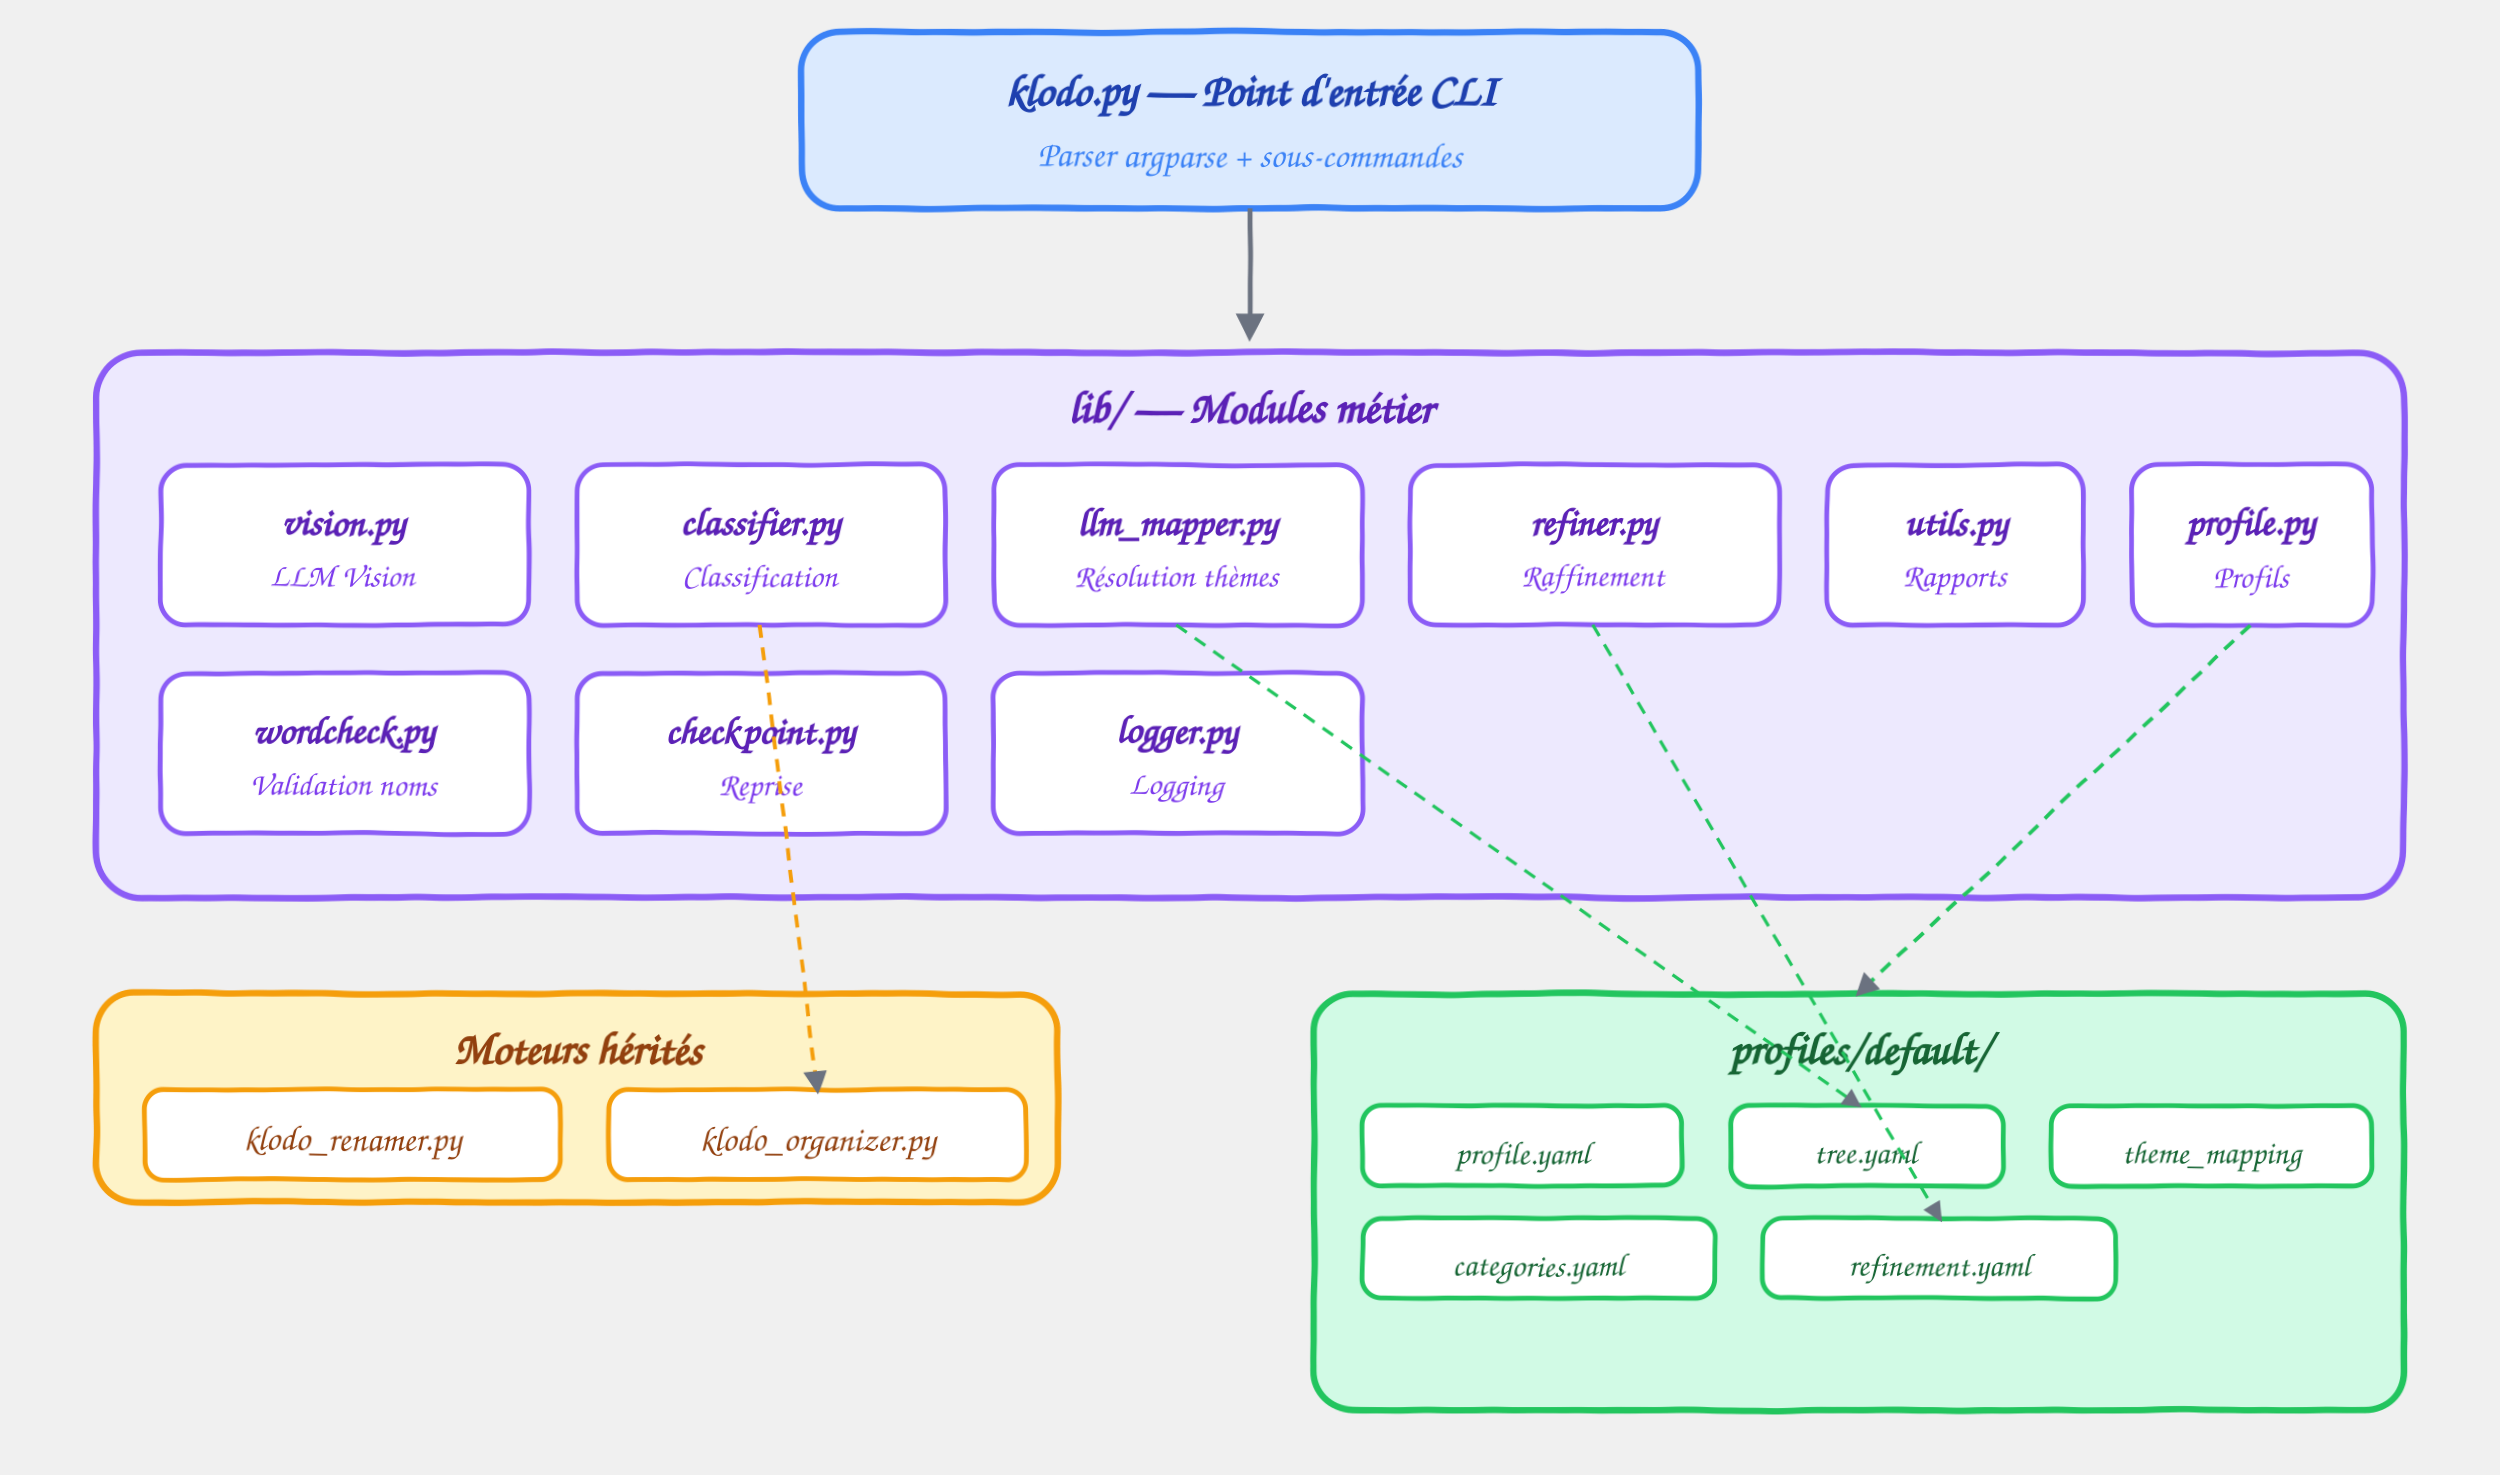
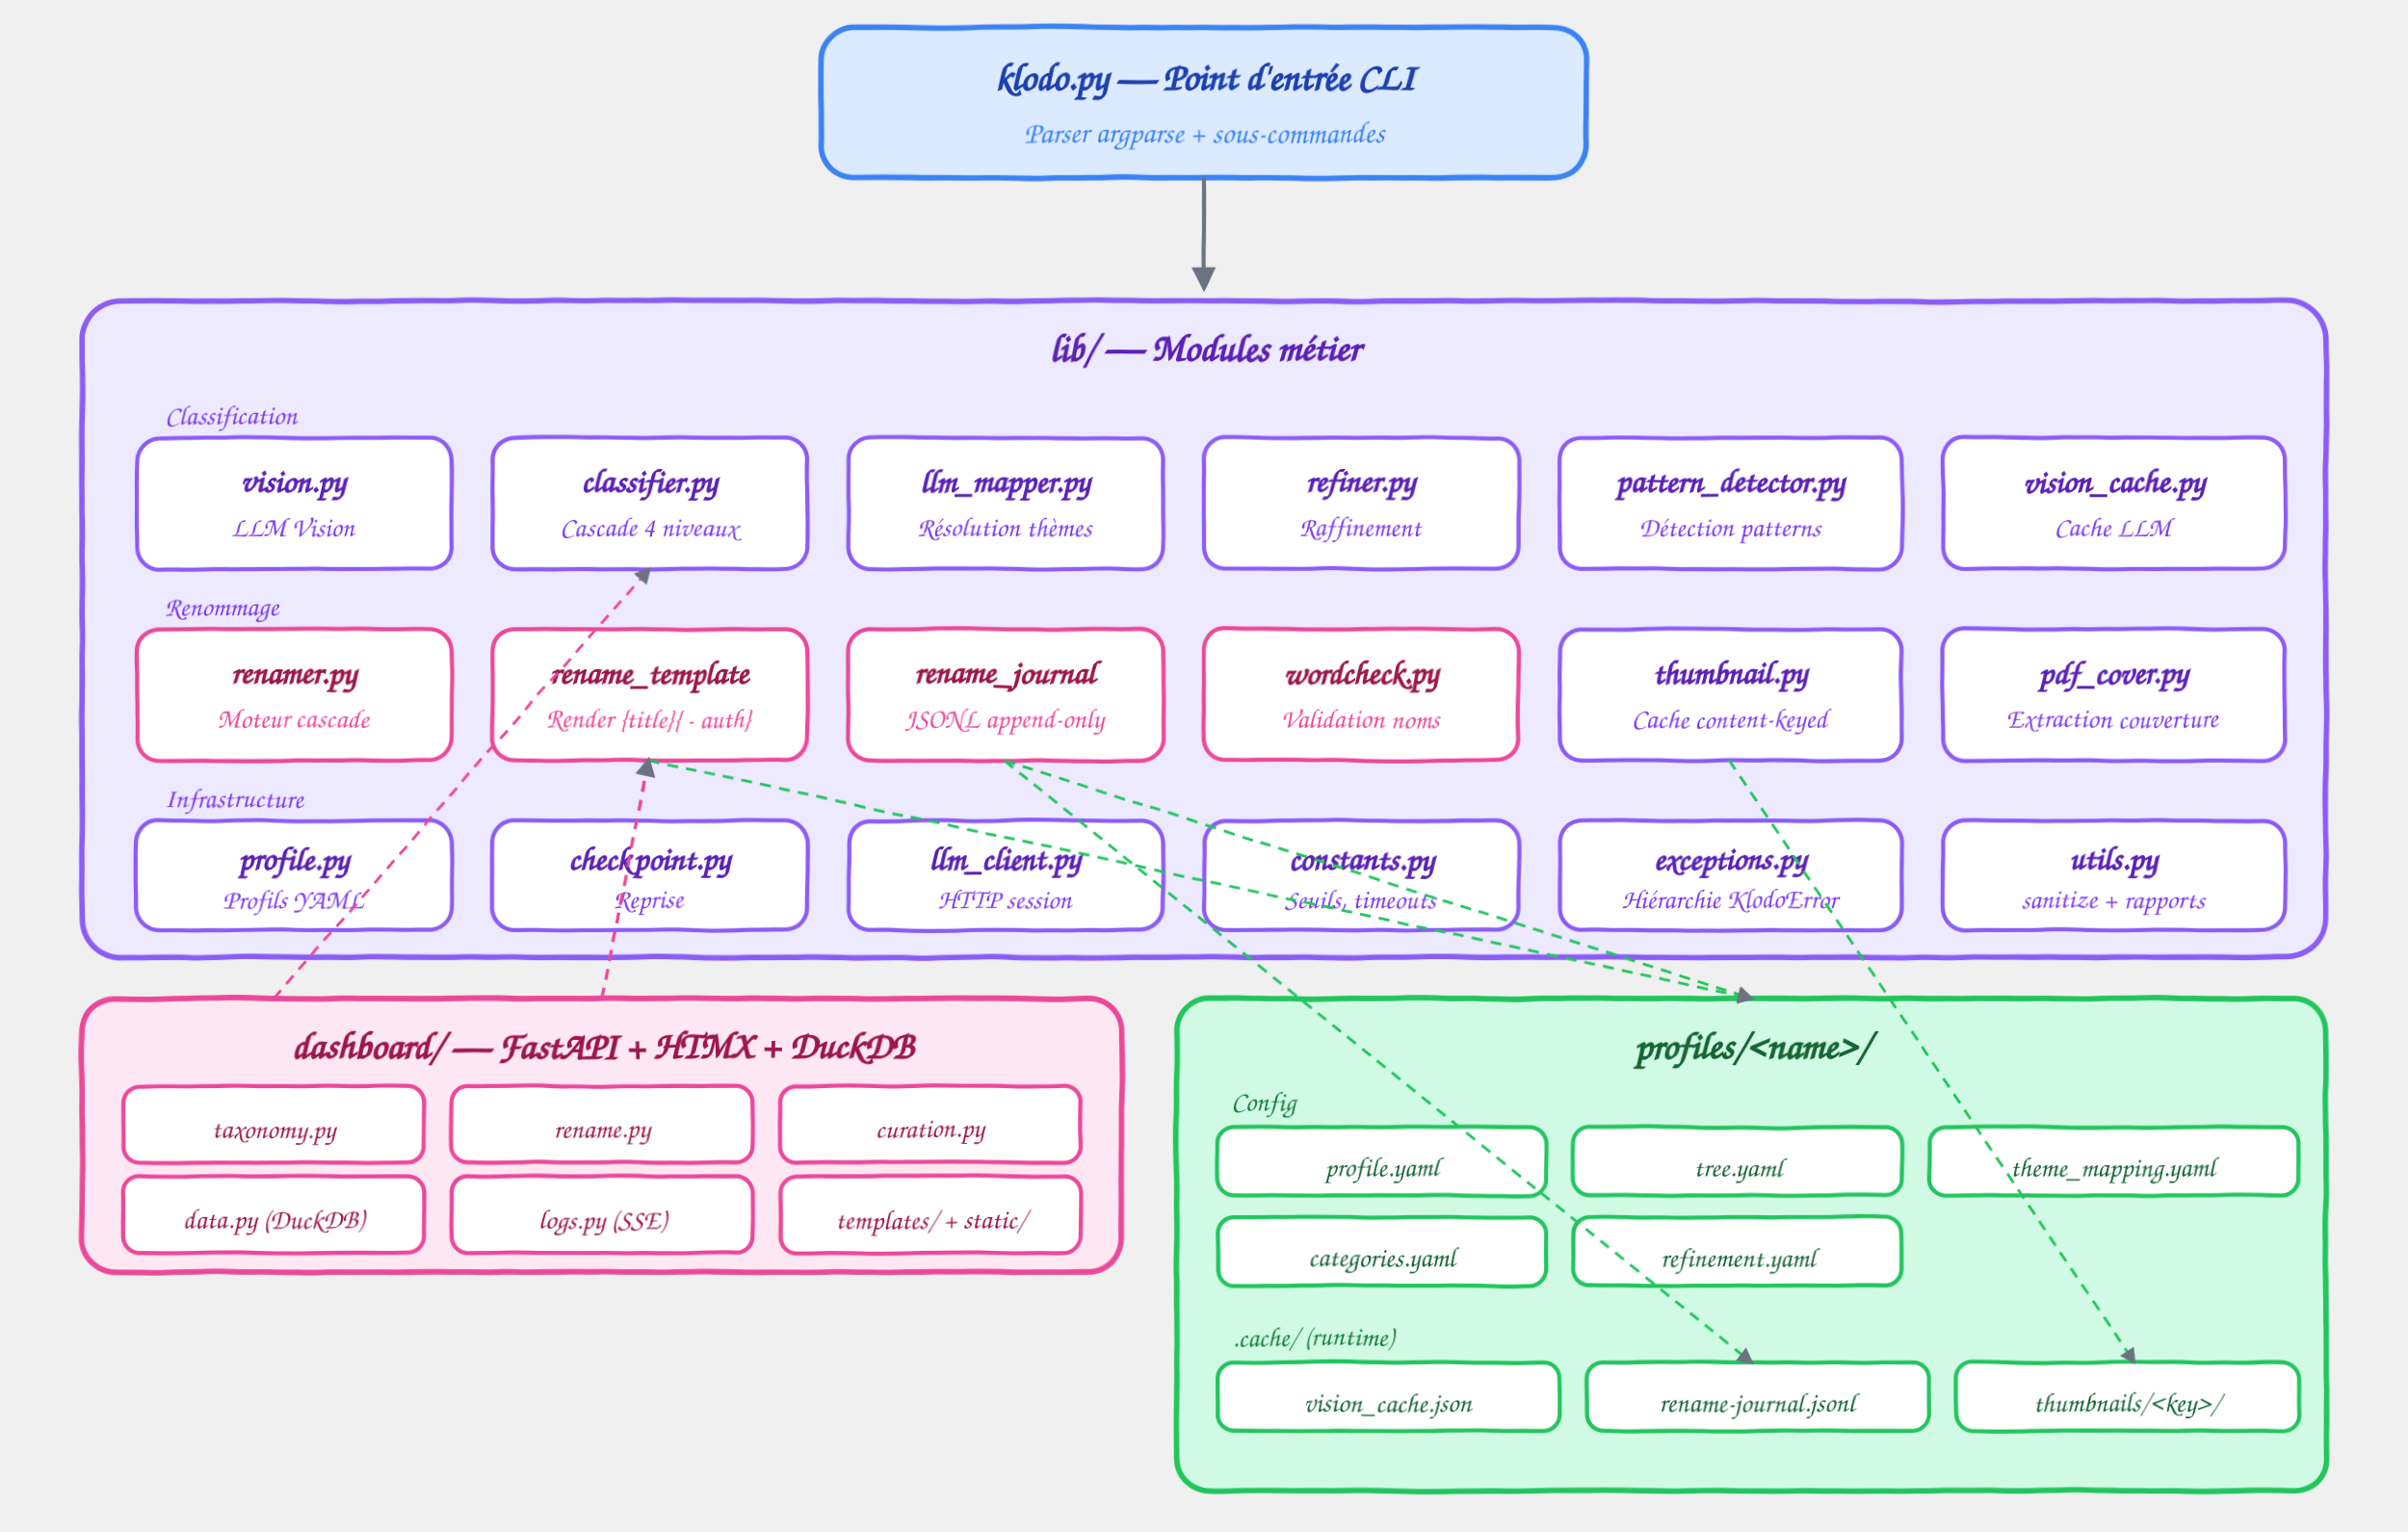
- <svg xmlns="http://www.w3.org/2000/svg" viewBox="0 0 780 460" font-family="Segoe Print, Comic Sans MS, cursive" font-size="12">
+ <svg xmlns="http://www.w3.org/2000/svg" viewBox="0 0 880 560" font-family="Segoe Print, Comic Sans MS, cursive" font-size="12">
  <defs>
    <filter id="h" x="-2%" y="-2%" width="104%" height="104%">
      <feTurbulence type="fractalNoise" baseFrequency="0.03" numOctaves="3" seed="13" />
      <feDisplacementMap in="SourceGraphic" scale="1.2" />
    </filter>
    <marker id="arrow" viewBox="0 0 10 10" refX="8" refY="5" markerWidth="6" markerHeight="6" orient="auto-start-reverse">
      <path d="M 0 0 L 10 5 L 0 10 z" fill="#6b7280" />
    </marker>
  </defs>
  <g filter="url(#h)">
-     <rect x="250" y="10" width="280" height="55" rx="12" fill="#dbeafe" stroke="#3b82f6" stroke-width="2" />
-     <text x="390" y="33" text-anchor="middle" font-size="14" font-weight="bold" fill="#1e40af">klodo.py — Point d'entrée CLI</text>
-     <text x="390" y="52" text-anchor="middle" font-size="11" fill="#3b82f6">Parser argparse + sous-commandes</text>
-     <line x1="390" y1="65" x2="390" y2="105" stroke="#6b7280" stroke-width="1.5" marker-end="url(#arrow)" />
-     <rect x="30" y="110" width="720" height="170" rx="14" fill="#ede9fe" stroke="#8b5cf6" stroke-width="2" />
-     <text x="390" y="132" text-anchor="middle" font-size="14" font-weight="bold" fill="#5b21b6">lib/ — Modules métier</text>
-     <rect x="50" y="145" width="115" height="50" rx="8" fill="#ffffff" stroke="#8b5cf6" stroke-width="1.5" />
-     <text x="107" y="167" text-anchor="middle" font-size="12" font-weight="bold" fill="#5b21b6">vision.py</text>
-     <text x="107" y="183" text-anchor="middle" font-size="10" fill="#7c3aed">LLM Vision</text>
-     <rect x="180" y="145" width="115" height="50" rx="8" fill="#ffffff" stroke="#8b5cf6" stroke-width="1.5" />
-     <text x="237" y="167" text-anchor="middle" font-size="12" font-weight="bold" fill="#5b21b6">classifier.py</text>
-     <text x="237" y="183" text-anchor="middle" font-size="10" fill="#7c3aed">Classification</text>
-     <rect x="310" y="145" width="115" height="50" rx="8" fill="#ffffff" stroke="#8b5cf6" stroke-width="1.5" />
-     <text x="367" y="167" text-anchor="middle" font-size="12" font-weight="bold" fill="#5b21b6">llm_mapper.py</text>
-     <text x="367" y="183" text-anchor="middle" font-size="10" fill="#7c3aed">Résolution thèmes</text>
-     <rect x="440" y="145" width="115" height="50" rx="8" fill="#ffffff" stroke="#8b5cf6" stroke-width="1.5" />
-     <text x="497" y="167" text-anchor="middle" font-size="12" font-weight="bold" fill="#5b21b6">refiner.py</text>
-     <text x="497" y="183" text-anchor="middle" font-size="10" fill="#7c3aed">Raffinement</text>
-     <rect x="570" y="145" width="80" height="50" rx="8" fill="#ffffff" stroke="#8b5cf6" stroke-width="1.5" />
-     <text x="610" y="167" text-anchor="middle" font-size="12" font-weight="bold" fill="#5b21b6">utils.py</text>
-     <text x="610" y="183" text-anchor="middle" font-size="10" fill="#7c3aed">Rapports</text>
-     <rect x="665" y="145" width="75" height="50" rx="8" fill="#ffffff" stroke="#8b5cf6" stroke-width="1.5" />
-     <text x="702" y="167" text-anchor="middle" font-size="12" font-weight="bold" fill="#5b21b6">profile.py</text>
-     <text x="702" y="183" text-anchor="middle" font-size="10" fill="#7c3aed">Profils</text>
-     <rect x="50" y="210" width="115" height="50" rx="8" fill="#ffffff" stroke="#8b5cf6" stroke-width="1.5" />
-     <text x="107" y="232" text-anchor="middle" font-size="12" font-weight="bold" fill="#5b21b6">wordcheck.py</text>
-     <text x="107" y="248" text-anchor="middle" font-size="10" fill="#7c3aed">Validation noms</text>
-     <rect x="180" y="210" width="115" height="50" rx="8" fill="#ffffff" stroke="#8b5cf6" stroke-width="1.5" />
-     <text x="237" y="232" text-anchor="middle" font-size="12" font-weight="bold" fill="#5b21b6">checkpoint.py</text>
-     <text x="237" y="248" text-anchor="middle" font-size="10" fill="#7c3aed">Reprise</text>
-     <rect x="310" y="210" width="115" height="50" rx="8" fill="#ffffff" stroke="#8b5cf6" stroke-width="1.5" />
-     <text x="367" y="232" text-anchor="middle" font-size="12" font-weight="bold" fill="#5b21b6">logger.py</text>
-     <text x="367" y="248" text-anchor="middle" font-size="10" fill="#7c3aed">Logging</text>
-     <rect x="30" y="310" width="300" height="65" rx="12" fill="#fef3c7" stroke="#f59e0b" stroke-width="2" />
-     <text x="180" y="332" text-anchor="middle" font-size="14" font-weight="bold" fill="#92400e">Moteurs hérités</text>
-     <rect x="45" y="340" width="130" height="28" rx="6" fill="#ffffff" stroke="#f59e0b" stroke-width="1.5" />
-     <text x="110" y="359" text-anchor="middle" font-size="11" fill="#92400e">klodo_renamer.py</text>
-     <rect x="190" y="340" width="130" height="28" rx="6" fill="#ffffff" stroke="#f59e0b" stroke-width="1.5" />
-     <text x="255" y="359" text-anchor="middle" font-size="11" fill="#92400e">klodo_organizer.py</text>
-     <line x1="237" y1="195" x2="255" y2="340" stroke="#f59e0b" stroke-width="1.2" marker-end="url(#arrow)" stroke-dasharray="4,3" />
-     <rect x="410" y="310" width="340" height="130" rx="12" fill="#d1fae5" stroke="#22c55e" stroke-width="2" />
-     <text x="580" y="332" text-anchor="middle" font-size="14" font-weight="bold" fill="#166534">profiles/default/</text>
-     <rect x="425" y="345" width="100" height="25" rx="6" fill="#ffffff" stroke="#22c55e" stroke-width="1.5" />
-     <text x="475" y="363" text-anchor="middle" font-size="10" fill="#166534">profile.yaml</text>
-     <rect x="540" y="345" width="85" height="25" rx="6" fill="#ffffff" stroke="#22c55e" stroke-width="1.5" />
-     <text x="582" y="363" text-anchor="middle" font-size="10" fill="#166534">tree.yaml</text>
-     <rect x="640" y="345" width="100" height="25" rx="6" fill="#ffffff" stroke="#22c55e" stroke-width="1.5" />
-     <text x="690" y="363" text-anchor="middle" font-size="10" fill="#166534">theme_mapping</text>
-     <rect x="425" y="380" width="110" height="25" rx="6" fill="#ffffff" stroke="#22c55e" stroke-width="1.5" />
-     <text x="480" y="398" text-anchor="middle" font-size="10" fill="#166534">categories.yaml</text>
-     <rect x="550" y="380" width="110" height="25" rx="6" fill="#ffffff" stroke="#22c55e" stroke-width="1.5" />
-     <text x="605" y="398" text-anchor="middle" font-size="10" fill="#166534">refinement.yaml</text>
-     <line x1="702" y1="195" x2="580" y2="310" stroke="#22c55e" stroke-width="1.2" marker-end="url(#arrow)" stroke-dasharray="4,3" />
-     <line x1="367" y1="195" x2="580" y2="345" stroke="#22c55e" stroke-width="1" marker-end="url(#arrow)" stroke-dasharray="4,3" />
-     <line x1="497" y1="195" x2="605" y2="380" stroke="#22c55e" stroke-width="1" marker-end="url(#arrow)" stroke-dasharray="4,3" />
+     <rect x="300" y="10" width="280" height="55" rx="12" fill="#dbeafe" stroke="#3b82f6" stroke-width="2" />
+     <text x="440" y="33" text-anchor="middle" font-size="14" font-weight="bold" fill="#1e40af">klodo.py — Point d'entrée CLI</text>
+     <text x="440" y="52" text-anchor="middle" font-size="11" fill="#3b82f6">Parser argparse + sous-commandes</text>
+     <line x1="440" y1="65" x2="440" y2="105" stroke="#6b7280" stroke-width="1.5" marker-end="url(#arrow)" />
+     <rect x="30" y="110" width="820" height="240" rx="14" fill="#ede9fe" stroke="#8b5cf6" stroke-width="2" />
+     <text x="440" y="132" text-anchor="middle" font-size="14" font-weight="bold" fill="#5b21b6">lib/ — Modules métier</text>
+     <text x="60" y="155" font-size="10" font-style="italic" fill="#7c3aed">Classification</text>
+     <rect x="50" y="160" width="115" height="48" rx="8" fill="#ffffff" stroke="#8b5cf6" stroke-width="1.5" />
+     <text x="107" y="180" text-anchor="middle" font-size="12" font-weight="bold" fill="#5b21b6">vision.py</text>
+     <text x="107" y="196" text-anchor="middle" font-size="10" fill="#7c3aed">LLM Vision</text>
+     <rect x="180" y="160" width="115" height="48" rx="8" fill="#ffffff" stroke="#8b5cf6" stroke-width="1.5" />
+     <text x="237" y="180" text-anchor="middle" font-size="12" font-weight="bold" fill="#5b21b6">classifier.py</text>
+     <text x="237" y="196" text-anchor="middle" font-size="10" fill="#7c3aed">Cascade 4 niveaux</text>
+     <rect x="310" y="160" width="115" height="48" rx="8" fill="#ffffff" stroke="#8b5cf6" stroke-width="1.5" />
+     <text x="367" y="180" text-anchor="middle" font-size="12" font-weight="bold" fill="#5b21b6">llm_mapper.py</text>
+     <text x="367" y="196" text-anchor="middle" font-size="10" fill="#7c3aed">Résolution thèmes</text>
+     <rect x="440" y="160" width="115" height="48" rx="8" fill="#ffffff" stroke="#8b5cf6" stroke-width="1.5" />
+     <text x="497" y="180" text-anchor="middle" font-size="12" font-weight="bold" fill="#5b21b6">refiner.py</text>
+     <text x="497" y="196" text-anchor="middle" font-size="10" fill="#7c3aed">Raffinement</text>
+     <rect x="570" y="160" width="125" height="48" rx="8" fill="#ffffff" stroke="#8b5cf6" stroke-width="1.5" />
+     <text x="632" y="180" text-anchor="middle" font-size="12" font-weight="bold" fill="#5b21b6">pattern_detector.py</text>
+     <text x="632" y="196" text-anchor="middle" font-size="10" fill="#7c3aed">Détection patterns</text>
+     <rect x="710" y="160" width="125" height="48" rx="8" fill="#ffffff" stroke="#8b5cf6" stroke-width="1.5" />
+     <text x="772" y="180" text-anchor="middle" font-size="12" font-weight="bold" fill="#5b21b6">vision_cache.py</text>
+     <text x="772" y="196" text-anchor="middle" font-size="10" fill="#7c3aed">Cache LLM</text>
+     <text x="60" y="225" font-size="10" font-style="italic" fill="#7c3aed">Renommage</text>
+     <rect x="50" y="230" width="115" height="48" rx="8" fill="#ffffff" stroke="#ec4899" stroke-width="1.5" />
+     <text x="107" y="250" text-anchor="middle" font-size="12" font-weight="bold" fill="#9d174d">renamer.py</text>
+     <text x="107" y="266" text-anchor="middle" font-size="10" fill="#ec4899">Moteur cascade</text>
+     <rect x="180" y="230" width="115" height="48" rx="8" fill="#ffffff" stroke="#ec4899" stroke-width="1.5" />
+     <text x="237" y="250" text-anchor="middle" font-size="12" font-weight="bold" fill="#9d174d">rename_template</text>
+     <text x="237" y="266" text-anchor="middle" font-size="10" fill="#ec4899">Render {title}{ - auth}</text>
+     <rect x="310" y="230" width="115" height="48" rx="8" fill="#ffffff" stroke="#ec4899" stroke-width="1.5" />
+     <text x="367" y="250" text-anchor="middle" font-size="12" font-weight="bold" fill="#9d174d">rename_journal</text>
+     <text x="367" y="266" text-anchor="middle" font-size="10" fill="#ec4899">JSONL append-only</text>
+     <rect x="440" y="230" width="115" height="48" rx="8" fill="#ffffff" stroke="#ec4899" stroke-width="1.5" />
+     <text x="497" y="250" text-anchor="middle" font-size="12" font-weight="bold" fill="#9d174d">wordcheck.py</text>
+     <text x="497" y="266" text-anchor="middle" font-size="10" fill="#ec4899">Validation noms</text>
+     <rect x="570" y="230" width="125" height="48" rx="8" fill="#ffffff" stroke="#8b5cf6" stroke-width="1.5" />
+     <text x="632" y="250" text-anchor="middle" font-size="12" font-weight="bold" fill="#5b21b6">thumbnail.py</text>
+     <text x="632" y="266" text-anchor="middle" font-size="10" fill="#7c3aed">Cache content-keyed</text>
+     <rect x="710" y="230" width="125" height="48" rx="8" fill="#ffffff" stroke="#8b5cf6" stroke-width="1.5" />
+     <text x="772" y="250" text-anchor="middle" font-size="12" font-weight="bold" fill="#5b21b6">pdf_cover.py</text>
+     <text x="772" y="266" text-anchor="middle" font-size="10" fill="#7c3aed">Extraction couverture</text>
+     <text x="60" y="295" font-size="10" font-style="italic" fill="#7c3aed">Infrastructure</text>
+     <rect x="50" y="300" width="115" height="40" rx="8" fill="#ffffff" stroke="#8b5cf6" stroke-width="1.5" />
+     <text x="107" y="318" text-anchor="middle" font-size="12" font-weight="bold" fill="#5b21b6">profile.py</text>
+     <text x="107" y="332" text-anchor="middle" font-size="10" fill="#7c3aed">Profils YAML</text>
+     <rect x="180" y="300" width="115" height="40" rx="8" fill="#ffffff" stroke="#8b5cf6" stroke-width="1.5" />
+     <text x="237" y="318" text-anchor="middle" font-size="12" font-weight="bold" fill="#5b21b6">checkpoint.py</text>
+     <text x="237" y="332" text-anchor="middle" font-size="10" fill="#7c3aed">Reprise</text>
+     <rect x="310" y="300" width="115" height="40" rx="8" fill="#ffffff" stroke="#8b5cf6" stroke-width="1.5" />
+     <text x="367" y="318" text-anchor="middle" font-size="12" font-weight="bold" fill="#5b21b6">llm_client.py</text>
+     <text x="367" y="332" text-anchor="middle" font-size="10" fill="#7c3aed">HTTP session</text>
+     <rect x="440" y="300" width="115" height="40" rx="8" fill="#ffffff" stroke="#8b5cf6" stroke-width="1.5" />
+     <text x="497" y="318" text-anchor="middle" font-size="12" font-weight="bold" fill="#5b21b6">constants.py</text>
+     <text x="497" y="332" text-anchor="middle" font-size="10" fill="#7c3aed">Seuils, timeouts</text>
+     <rect x="570" y="300" width="125" height="40" rx="8" fill="#ffffff" stroke="#8b5cf6" stroke-width="1.5" />
+     <text x="632" y="318" text-anchor="middle" font-size="12" font-weight="bold" fill="#5b21b6">exceptions.py</text>
+     <text x="632" y="332" text-anchor="middle" font-size="10" fill="#7c3aed">Hiérarchie KlodoError</text>
+     <rect x="710" y="300" width="125" height="40" rx="8" fill="#ffffff" stroke="#8b5cf6" stroke-width="1.5" />
+     <text x="772" y="318" text-anchor="middle" font-size="12" font-weight="bold" fill="#5b21b6">utils.py</text>
+     <text x="772" y="332" text-anchor="middle" font-size="10" fill="#7c3aed">sanitize + rapports</text>
+     <rect x="30" y="365" width="380" height="100" rx="12" fill="#fce7f3" stroke="#ec4899" stroke-width="2" />
+     <text x="220" y="387" text-anchor="middle" font-size="14" font-weight="bold" fill="#9d174d">dashboard/ — FastAPI + HTMX + DuckDB</text>
+     <rect x="45" y="397" width="110" height="28" rx="6" fill="#ffffff" stroke="#ec4899" stroke-width="1.5" />
+     <text x="100" y="416" text-anchor="middle" font-size="10" fill="#9d174d">taxonomy.py</text>
+     <rect x="165" y="397" width="110" height="28" rx="6" fill="#ffffff" stroke="#ec4899" stroke-width="1.5" />
+     <text x="220" y="416" text-anchor="middle" font-size="10" fill="#9d174d">rename.py</text>
+     <rect x="285" y="397" width="110" height="28" rx="6" fill="#ffffff" stroke="#ec4899" stroke-width="1.5" />
+     <text x="340" y="416" text-anchor="middle" font-size="10" fill="#9d174d">curation.py</text>
+     <rect x="45" y="430" width="110" height="28" rx="6" fill="#ffffff" stroke="#ec4899" stroke-width="1.5" />
+     <text x="100" y="449" text-anchor="middle" font-size="10" fill="#9d174d">data.py (DuckDB)</text>
+     <rect x="165" y="430" width="110" height="28" rx="6" fill="#ffffff" stroke="#ec4899" stroke-width="1.5" />
+     <text x="220" y="449" text-anchor="middle" font-size="10" fill="#9d174d">logs.py (SSE)</text>
+     <rect x="285" y="430" width="110" height="28" rx="6" fill="#ffffff" stroke="#ec4899" stroke-width="1.5" />
+     <text x="340" y="449" text-anchor="middle" font-size="10" fill="#9d174d">templates/ + static/</text>
+     <rect x="430" y="365" width="420" height="180" rx="12" fill="#d1fae5" stroke="#22c55e" stroke-width="2" />
+     <text x="640" y="387" text-anchor="middle" font-size="14" font-weight="bold" fill="#166534">profiles/&lt;name&gt;/</text>
+     <text x="450" y="406" font-size="10" font-style="italic" fill="#15803d">Config</text>
+     <rect x="445" y="412" width="120" height="25" rx="6" fill="#ffffff" stroke="#22c55e" stroke-width="1.5" />
+     <text x="505" y="430" text-anchor="middle" font-size="10" fill="#166534">profile.yaml</text>
+     <rect x="575" y="412" width="120" height="25" rx="6" fill="#ffffff" stroke="#22c55e" stroke-width="1.5" />
+     <text x="635" y="430" text-anchor="middle" font-size="10" fill="#166534">tree.yaml</text>
+     <rect x="705" y="412" width="135" height="25" rx="6" fill="#ffffff" stroke="#22c55e" stroke-width="1.5" />
+     <text x="772" y="430" text-anchor="middle" font-size="10" fill="#166534">theme_mapping.yaml</text>
+     <rect x="445" y="445" width="120" height="25" rx="6" fill="#ffffff" stroke="#22c55e" stroke-width="1.5" />
+     <text x="505" y="463" text-anchor="middle" font-size="10" fill="#166534">categories.yaml</text>
+     <rect x="575" y="445" width="120" height="25" rx="6" fill="#ffffff" stroke="#22c55e" stroke-width="1.5" />
+     <text x="635" y="463" text-anchor="middle" font-size="10" fill="#166534">refinement.yaml</text>
+     <text x="450" y="492" font-size="10" font-style="italic" fill="#15803d">.cache/ (runtime)</text>
+     <rect x="445" y="498" width="125" height="25" rx="6" fill="#ffffff" stroke="#22c55e" stroke-width="1.5" />
+     <text x="507" y="516" text-anchor="middle" font-size="10" fill="#166534">vision_cache.json</text>
+     <rect x="580" y="498" width="125" height="25" rx="6" fill="#ffffff" stroke="#22c55e" stroke-width="1.5" />
+     <text x="642" y="516" text-anchor="middle" font-size="10" fill="#166534">rename-journal.jsonl</text>
+     <rect x="715" y="498" width="125" height="25" rx="6" fill="#ffffff" stroke="#22c55e" stroke-width="1.5" />
+     <text x="777" y="516" text-anchor="middle" font-size="10" fill="#166534">thumbnails/&lt;key&gt;/</text>
+     <line x1="237" y1="278" x2="640" y2="365" stroke="#22c55e" stroke-width="1" marker-end="url(#arrow)" stroke-dasharray="4,3" />
+     <line x1="367" y1="278" x2="640" y2="365" stroke="#22c55e" stroke-width="1" marker-end="url(#arrow)" stroke-dasharray="4,3" />
+     <line x1="632" y1="278" x2="780" y2="498" stroke="#22c55e" stroke-width="1" marker-end="url(#arrow)" stroke-dasharray="4,3" />
+     <line x1="367" y1="278" x2="640" y2="498" stroke="#22c55e" stroke-width="1" marker-end="url(#arrow)" stroke-dasharray="4,3" />
+     <line x1="220" y1="365" x2="237" y2="278" stroke="#ec4899" stroke-width="1.2" marker-end="url(#arrow)" stroke-dasharray="4,3" />
+     <line x1="100" y1="365" x2="237" y2="208" stroke="#ec4899" stroke-width="1" marker-end="url(#arrow)" stroke-dasharray="4,3" />
  </g>
</svg>
